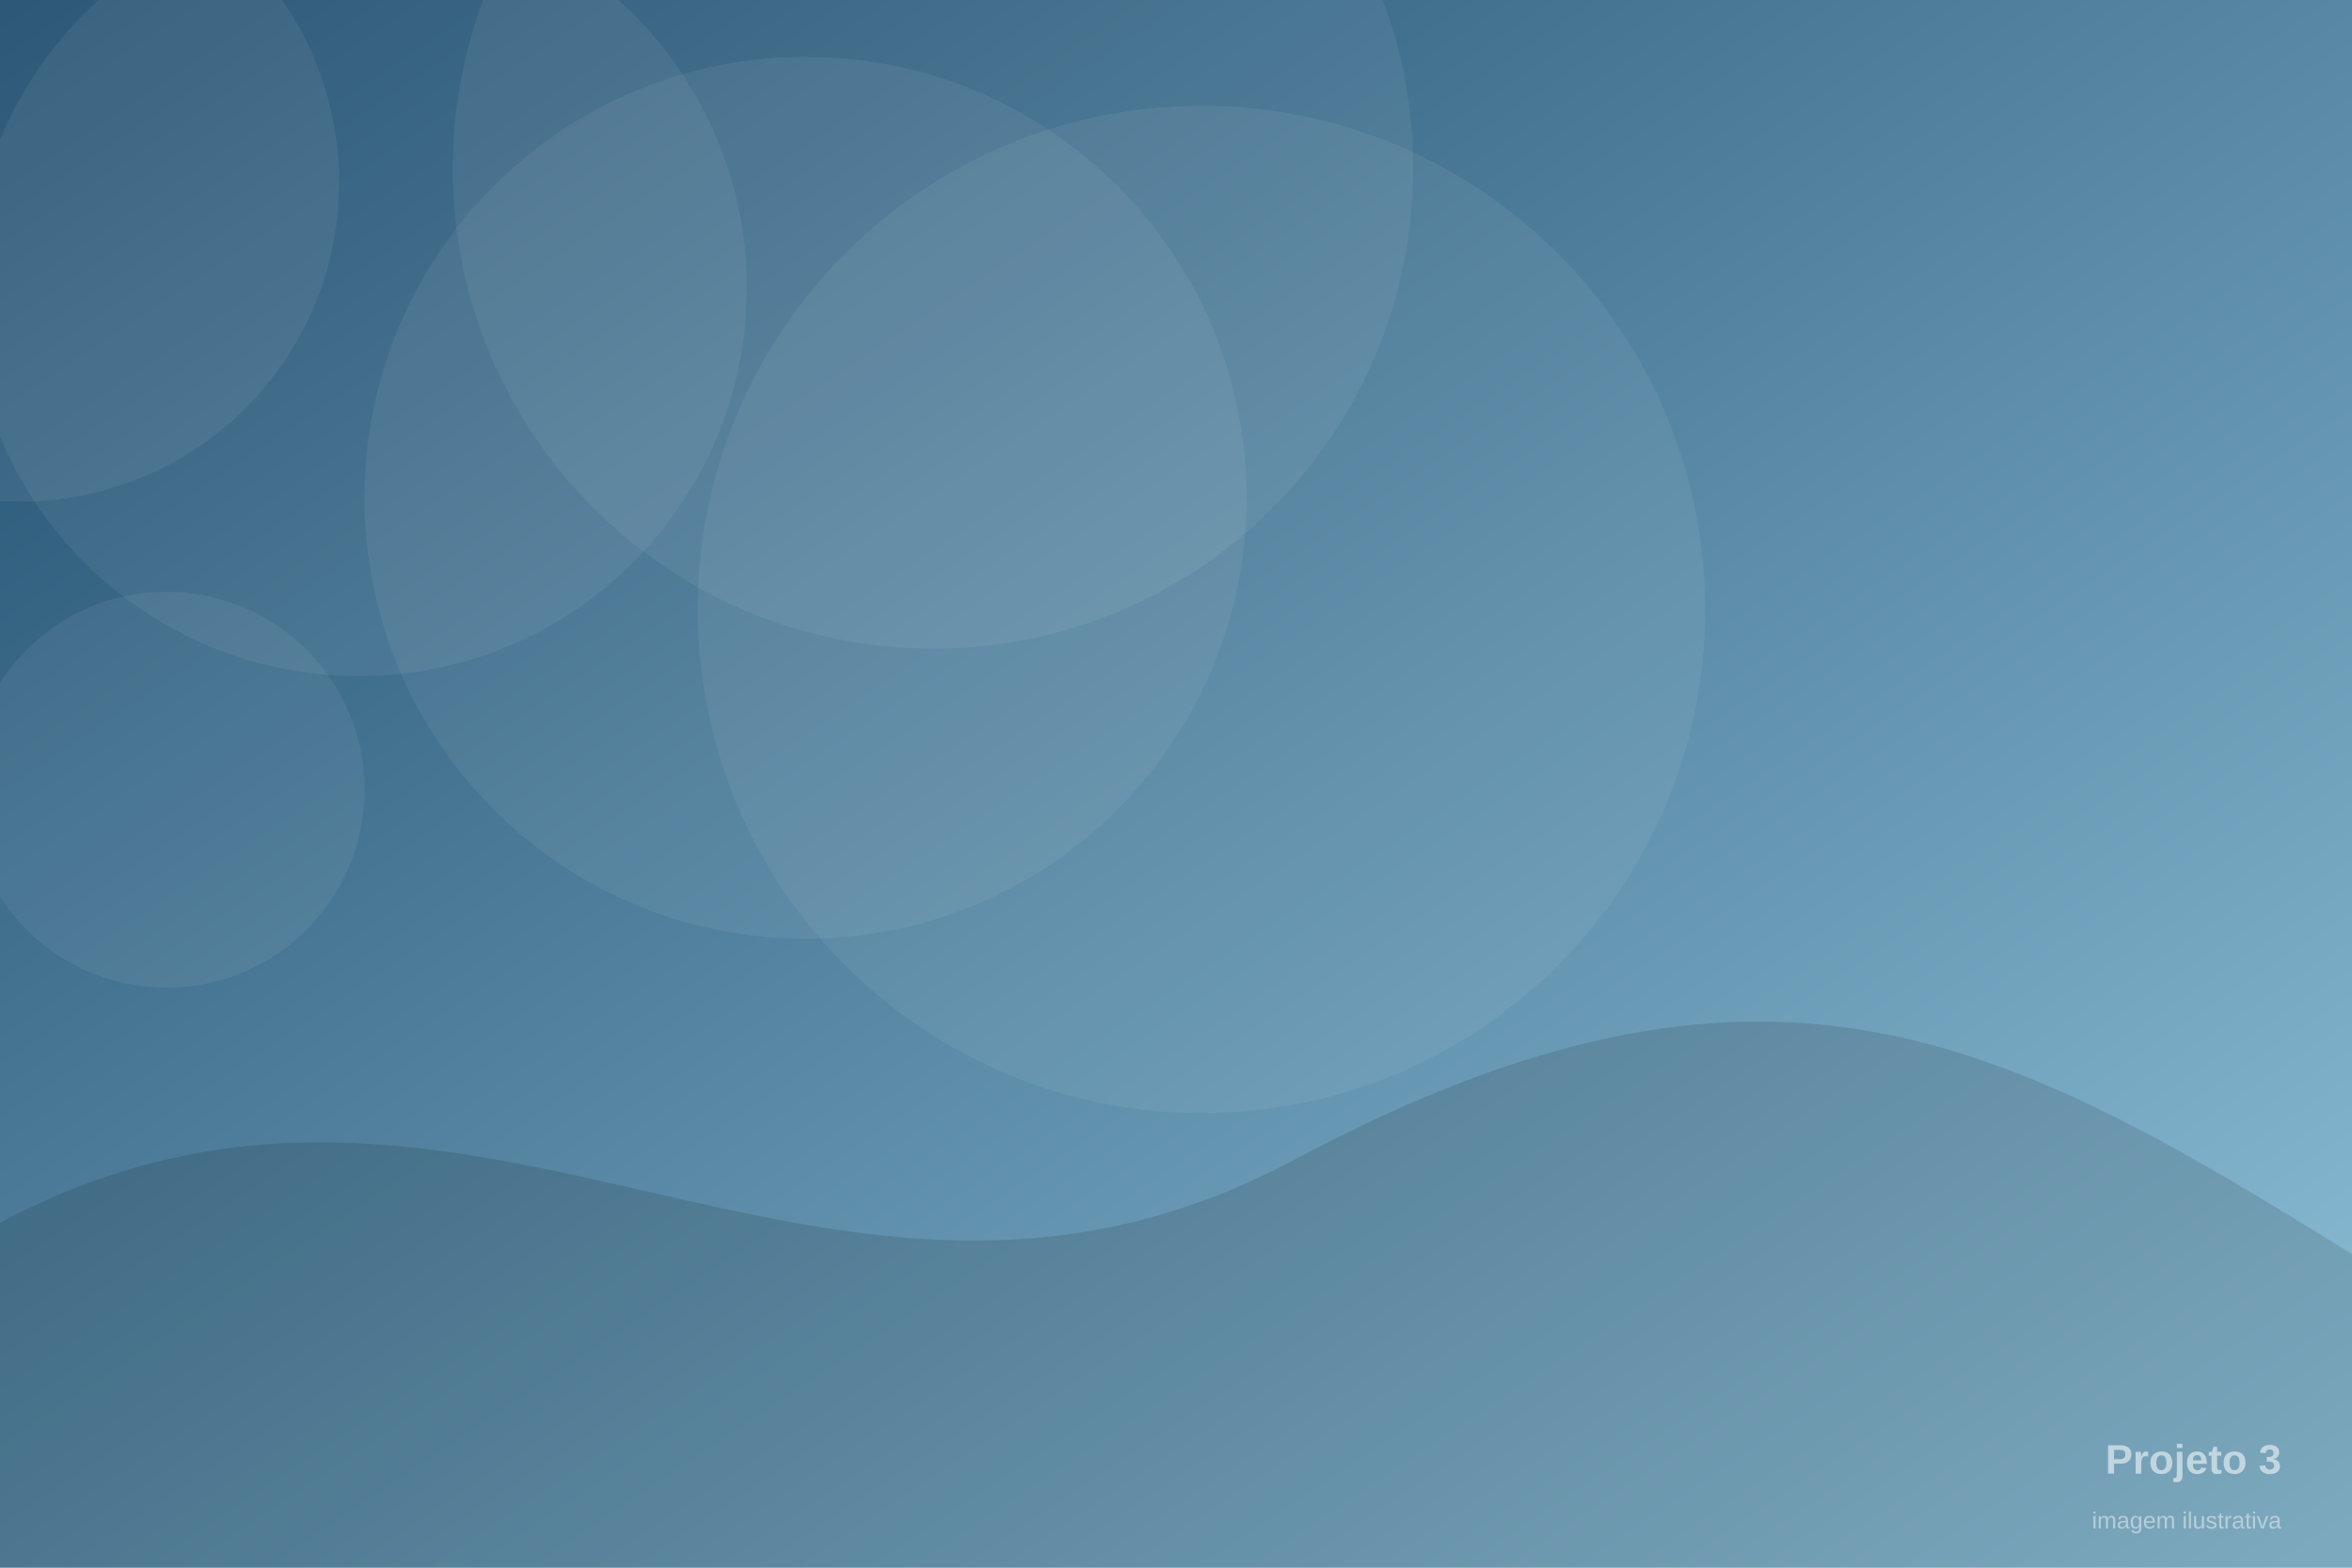
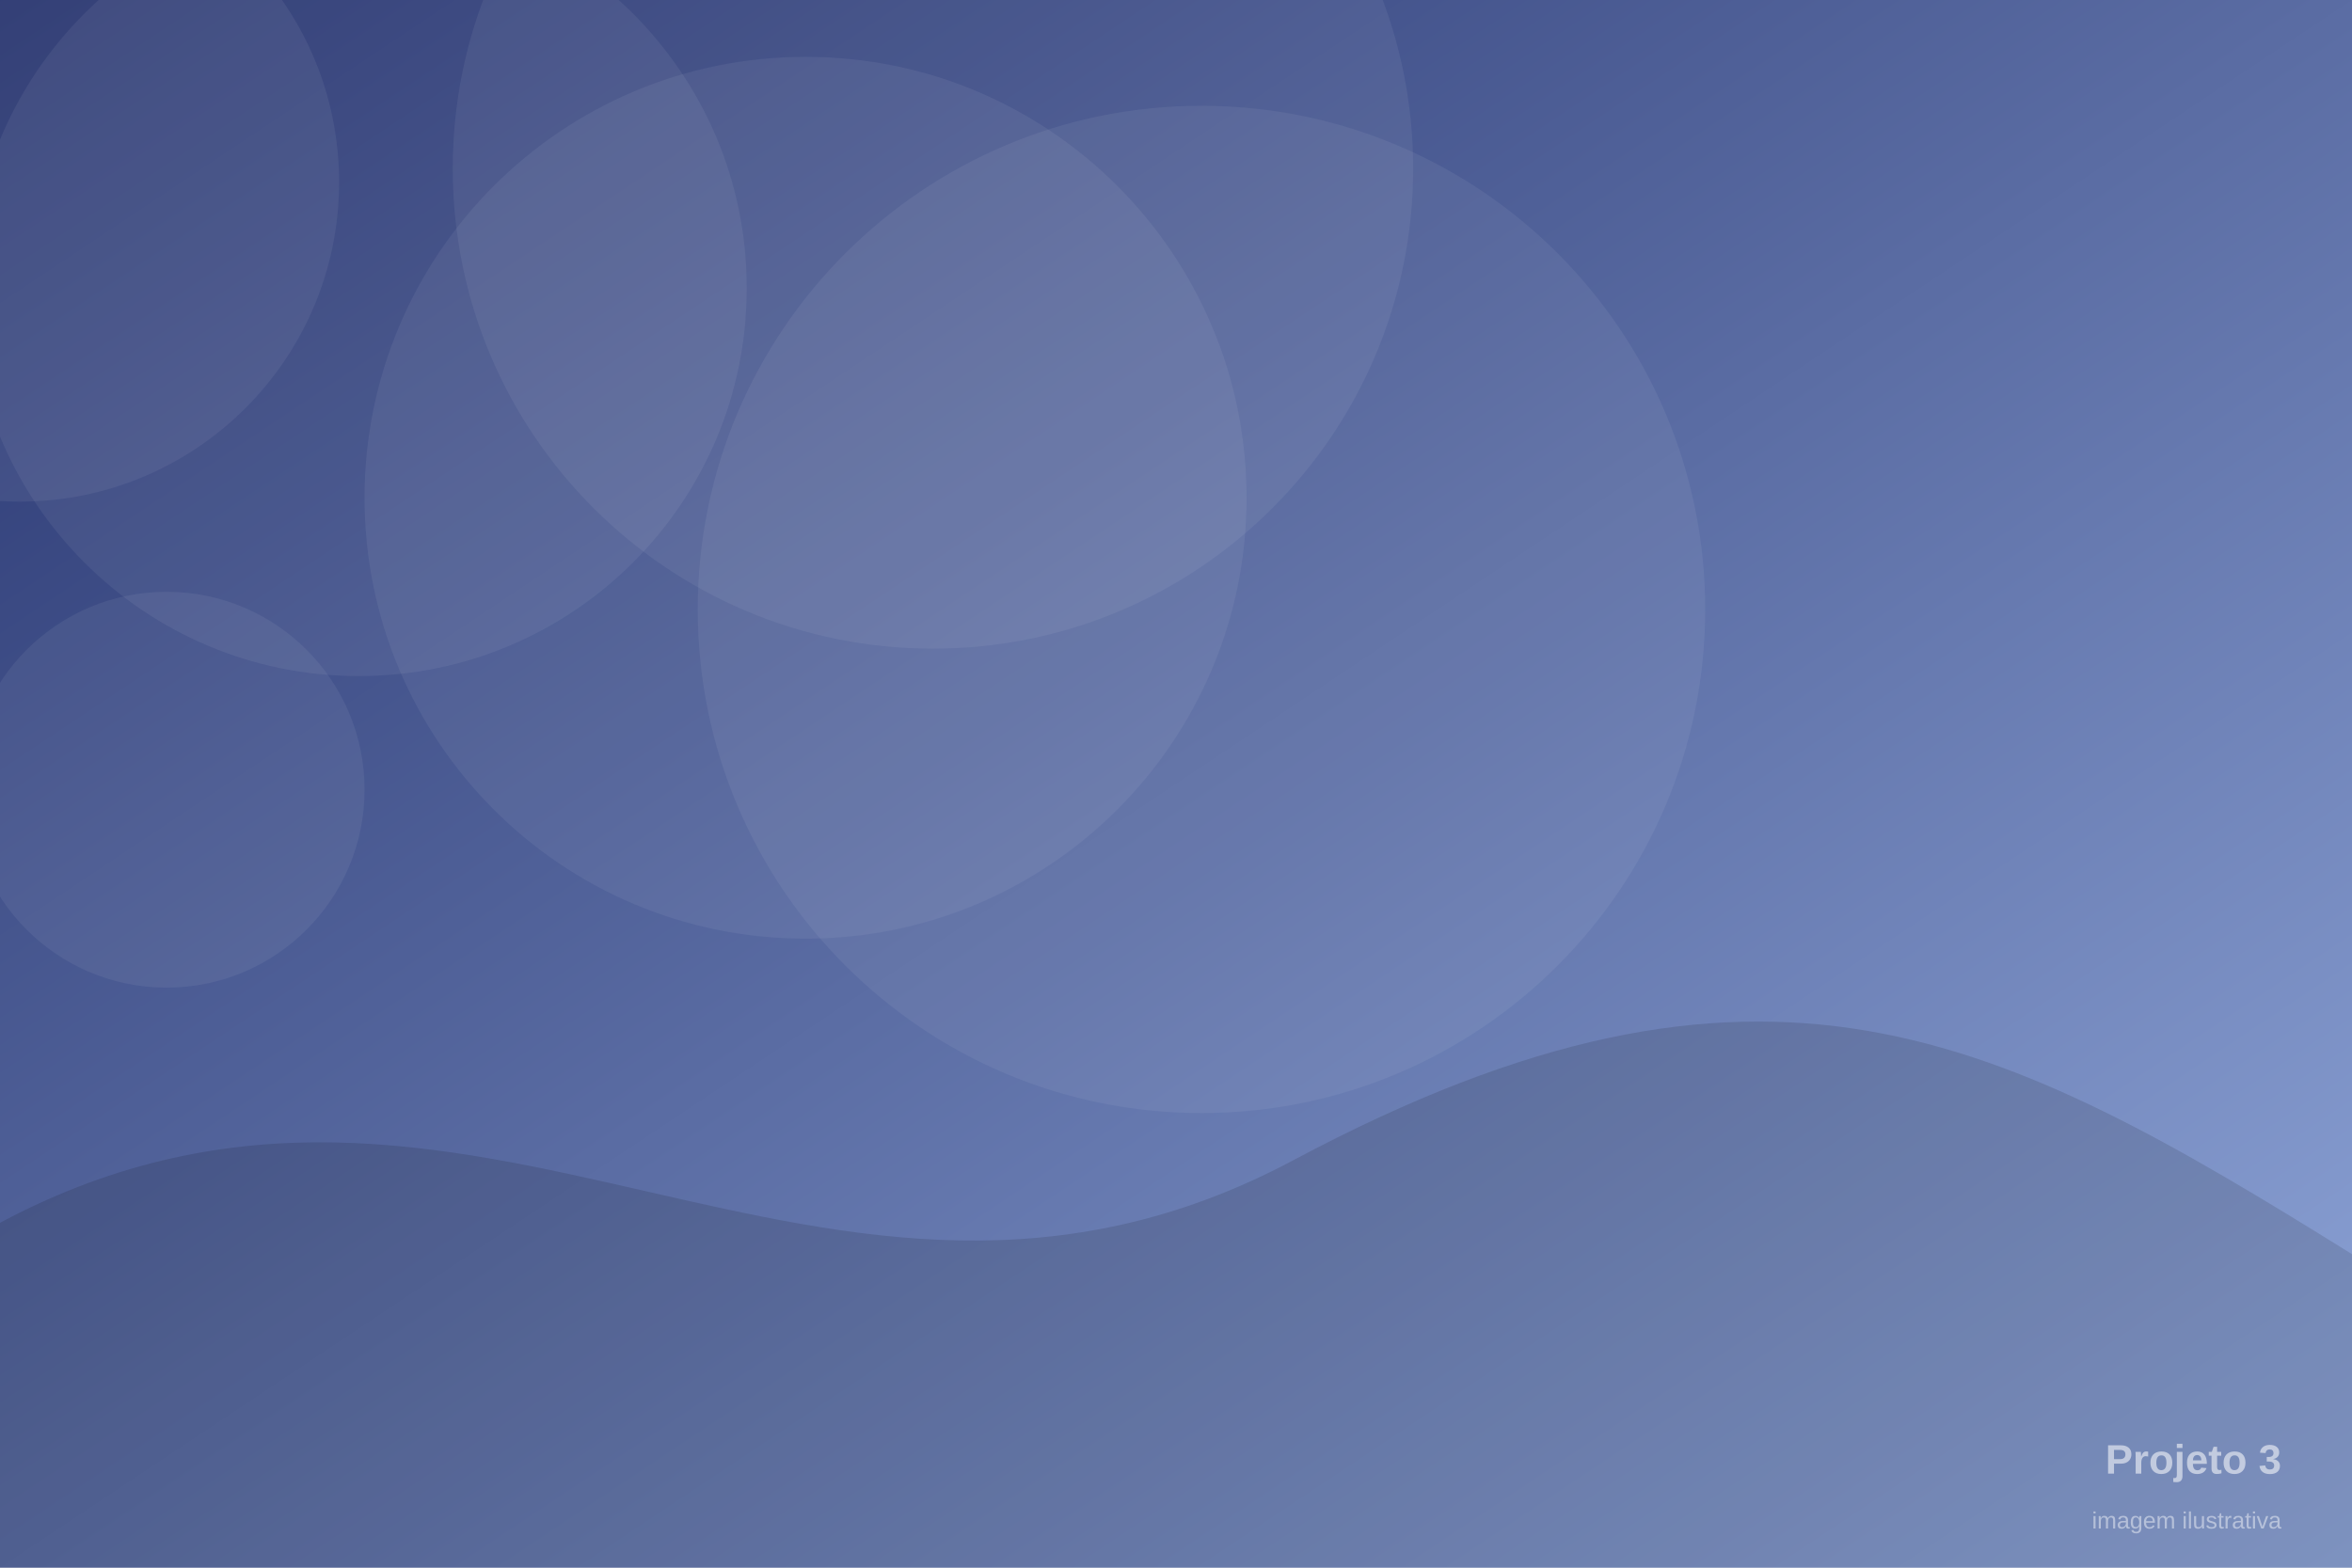
<svg xmlns="http://www.w3.org/2000/svg" width="1200" height="800" viewBox="0 0 1200 800" role="img" aria-label="Projeto 3">
  <defs>
    <linearGradient id="g" x1="0" y1="0" x2="1" y2="1">
-       <stop offset="0" stop-color="#1f4d6e" />
-       <stop offset="1" stop-color="#8fc1d9" />
+       <stop offset="0" stop-color="#26336e" />
+       <stop offset="1" stop-color="#8fa6d9" />
    </linearGradient>
  </defs>
  <rect width="1200" height="800" fill="url(#g)" />
  <circle cx="411" cy="254" r="225" fill="#ffffff" opacity="0.06" />
  <circle cx="10" cy="93" r="163" fill="#ffffff" opacity="0.06" />
  <circle cx="183" cy="147" r="198" fill="#ffffff" opacity="0.06" />
  <circle cx="85" cy="403" r="101" fill="#ffffff" opacity="0.06" />
  <circle cx="613" cy="311" r="257" fill="#ffffff" opacity="0.06" />
  <circle cx="476" cy="86" r="245" fill="#ffffff" opacity="0.06" />
  <path d="M0 624 C 240 496, 420 720, 660 592 S 1020 528, 1200 640 L 1200 800 L 0 800 Z" fill="#000" opacity="0.12" />
  <g font-family="Montserrat, Arial, sans-serif" text-anchor="end" fill="#ffffff">
    <text x="1164" y="752" font-size="21" font-weight="700" opacity="0.55">Projeto 3</text>
    <text x="1164" y="780" font-size="12" opacity="0.45">imagem ilustrativa</text>
  </g>
</svg>
